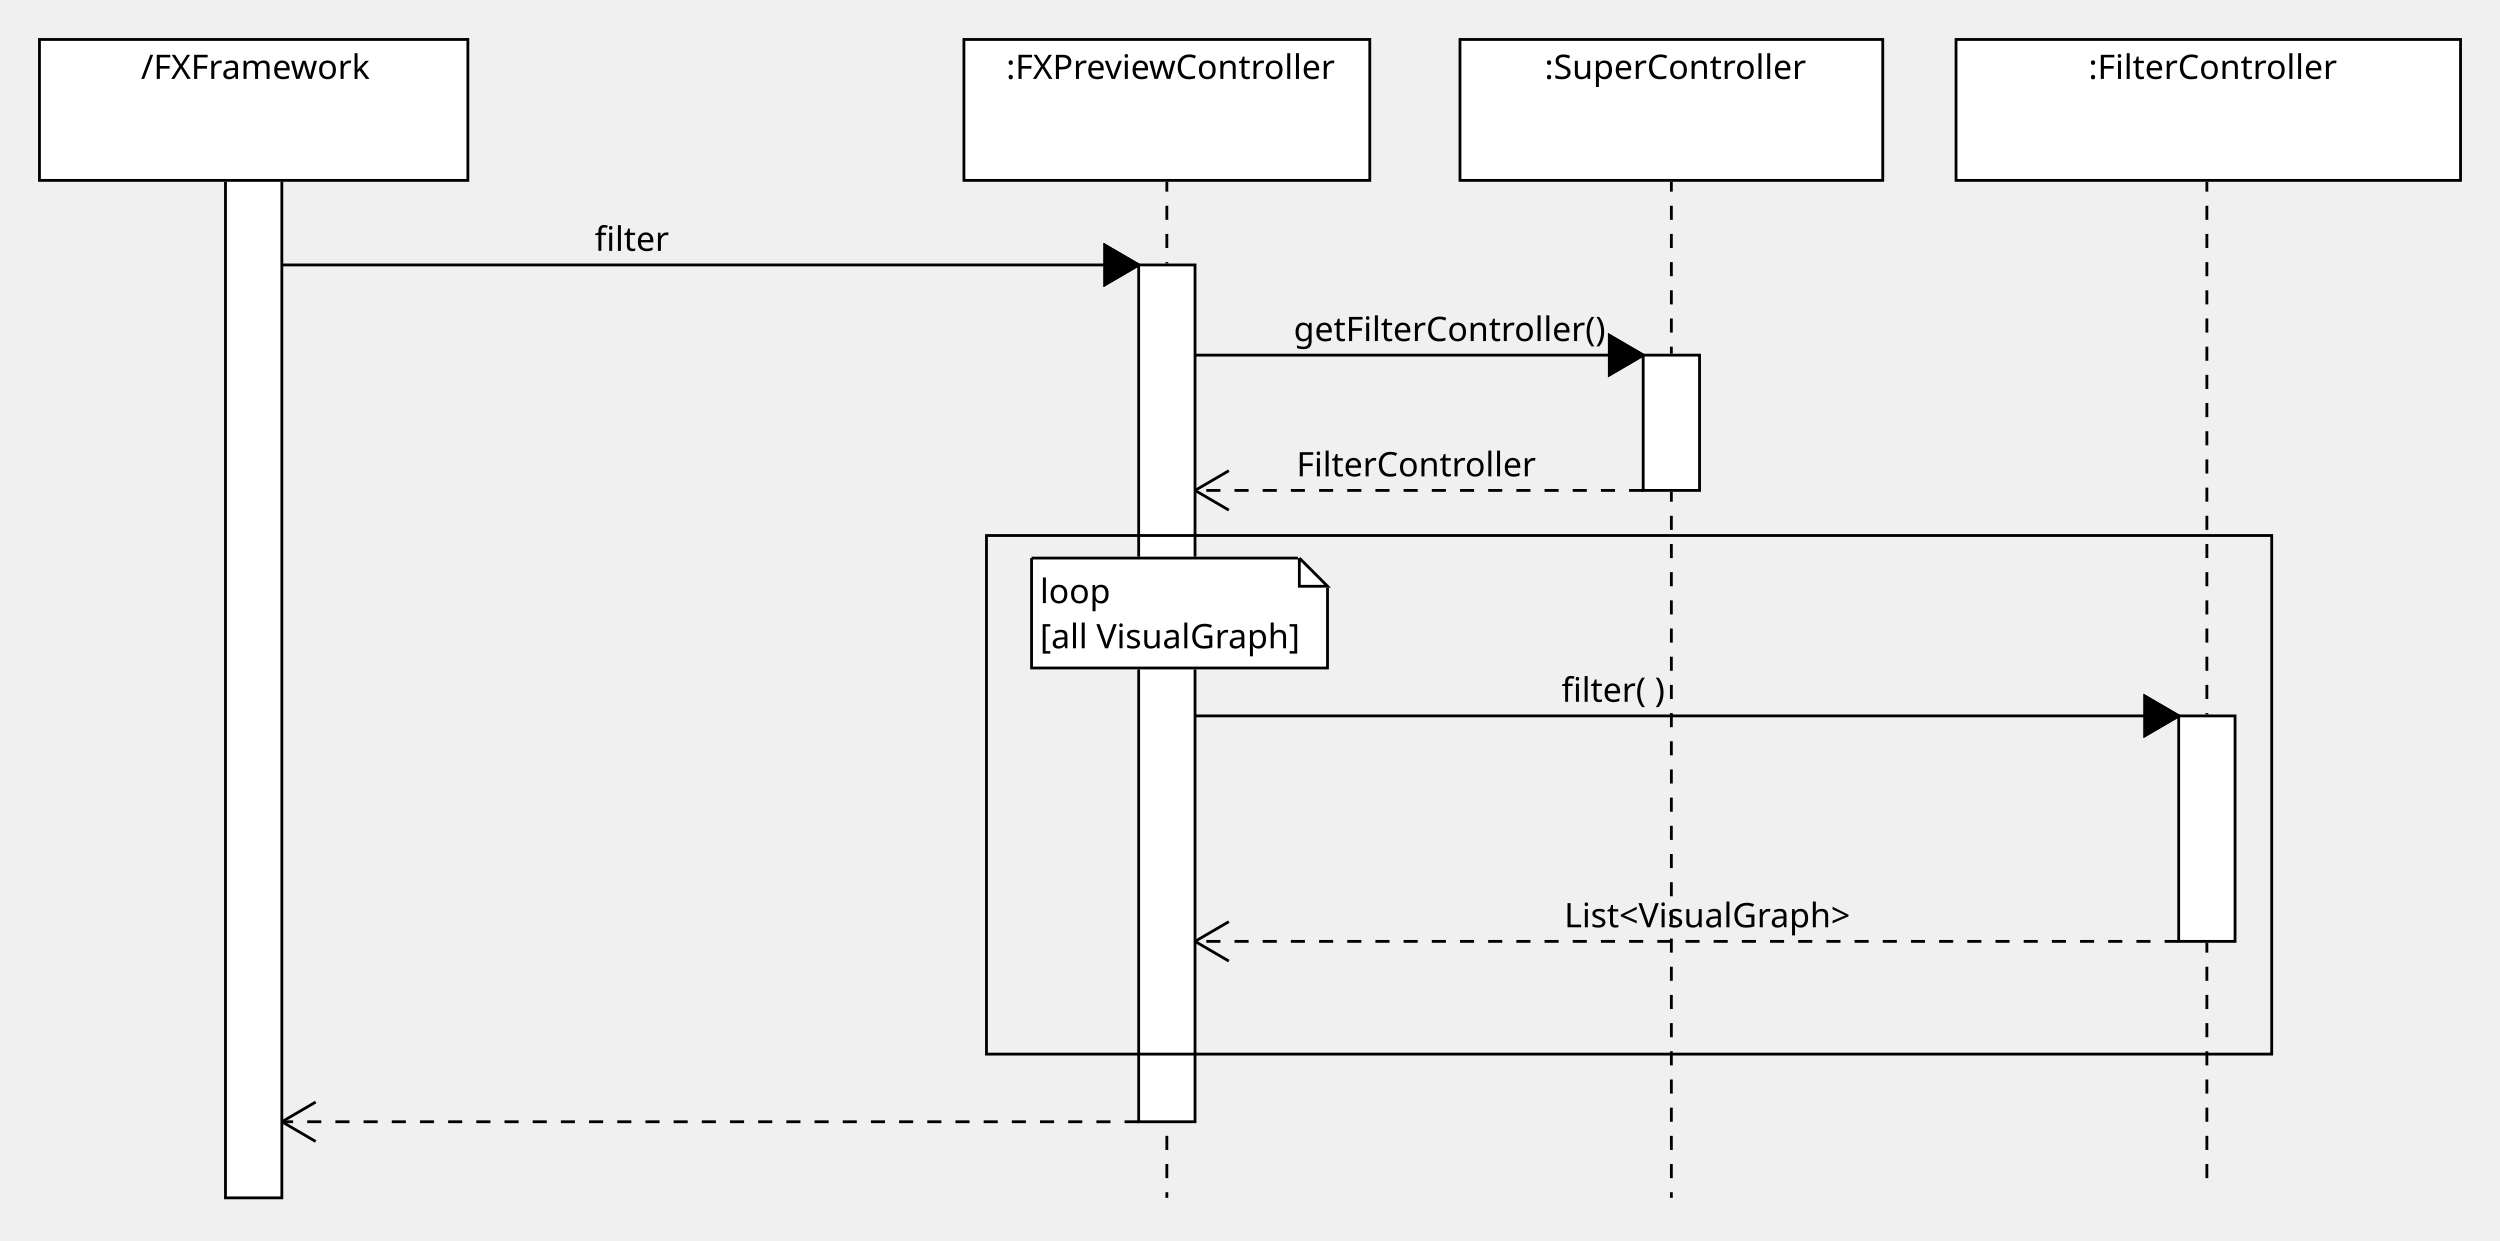
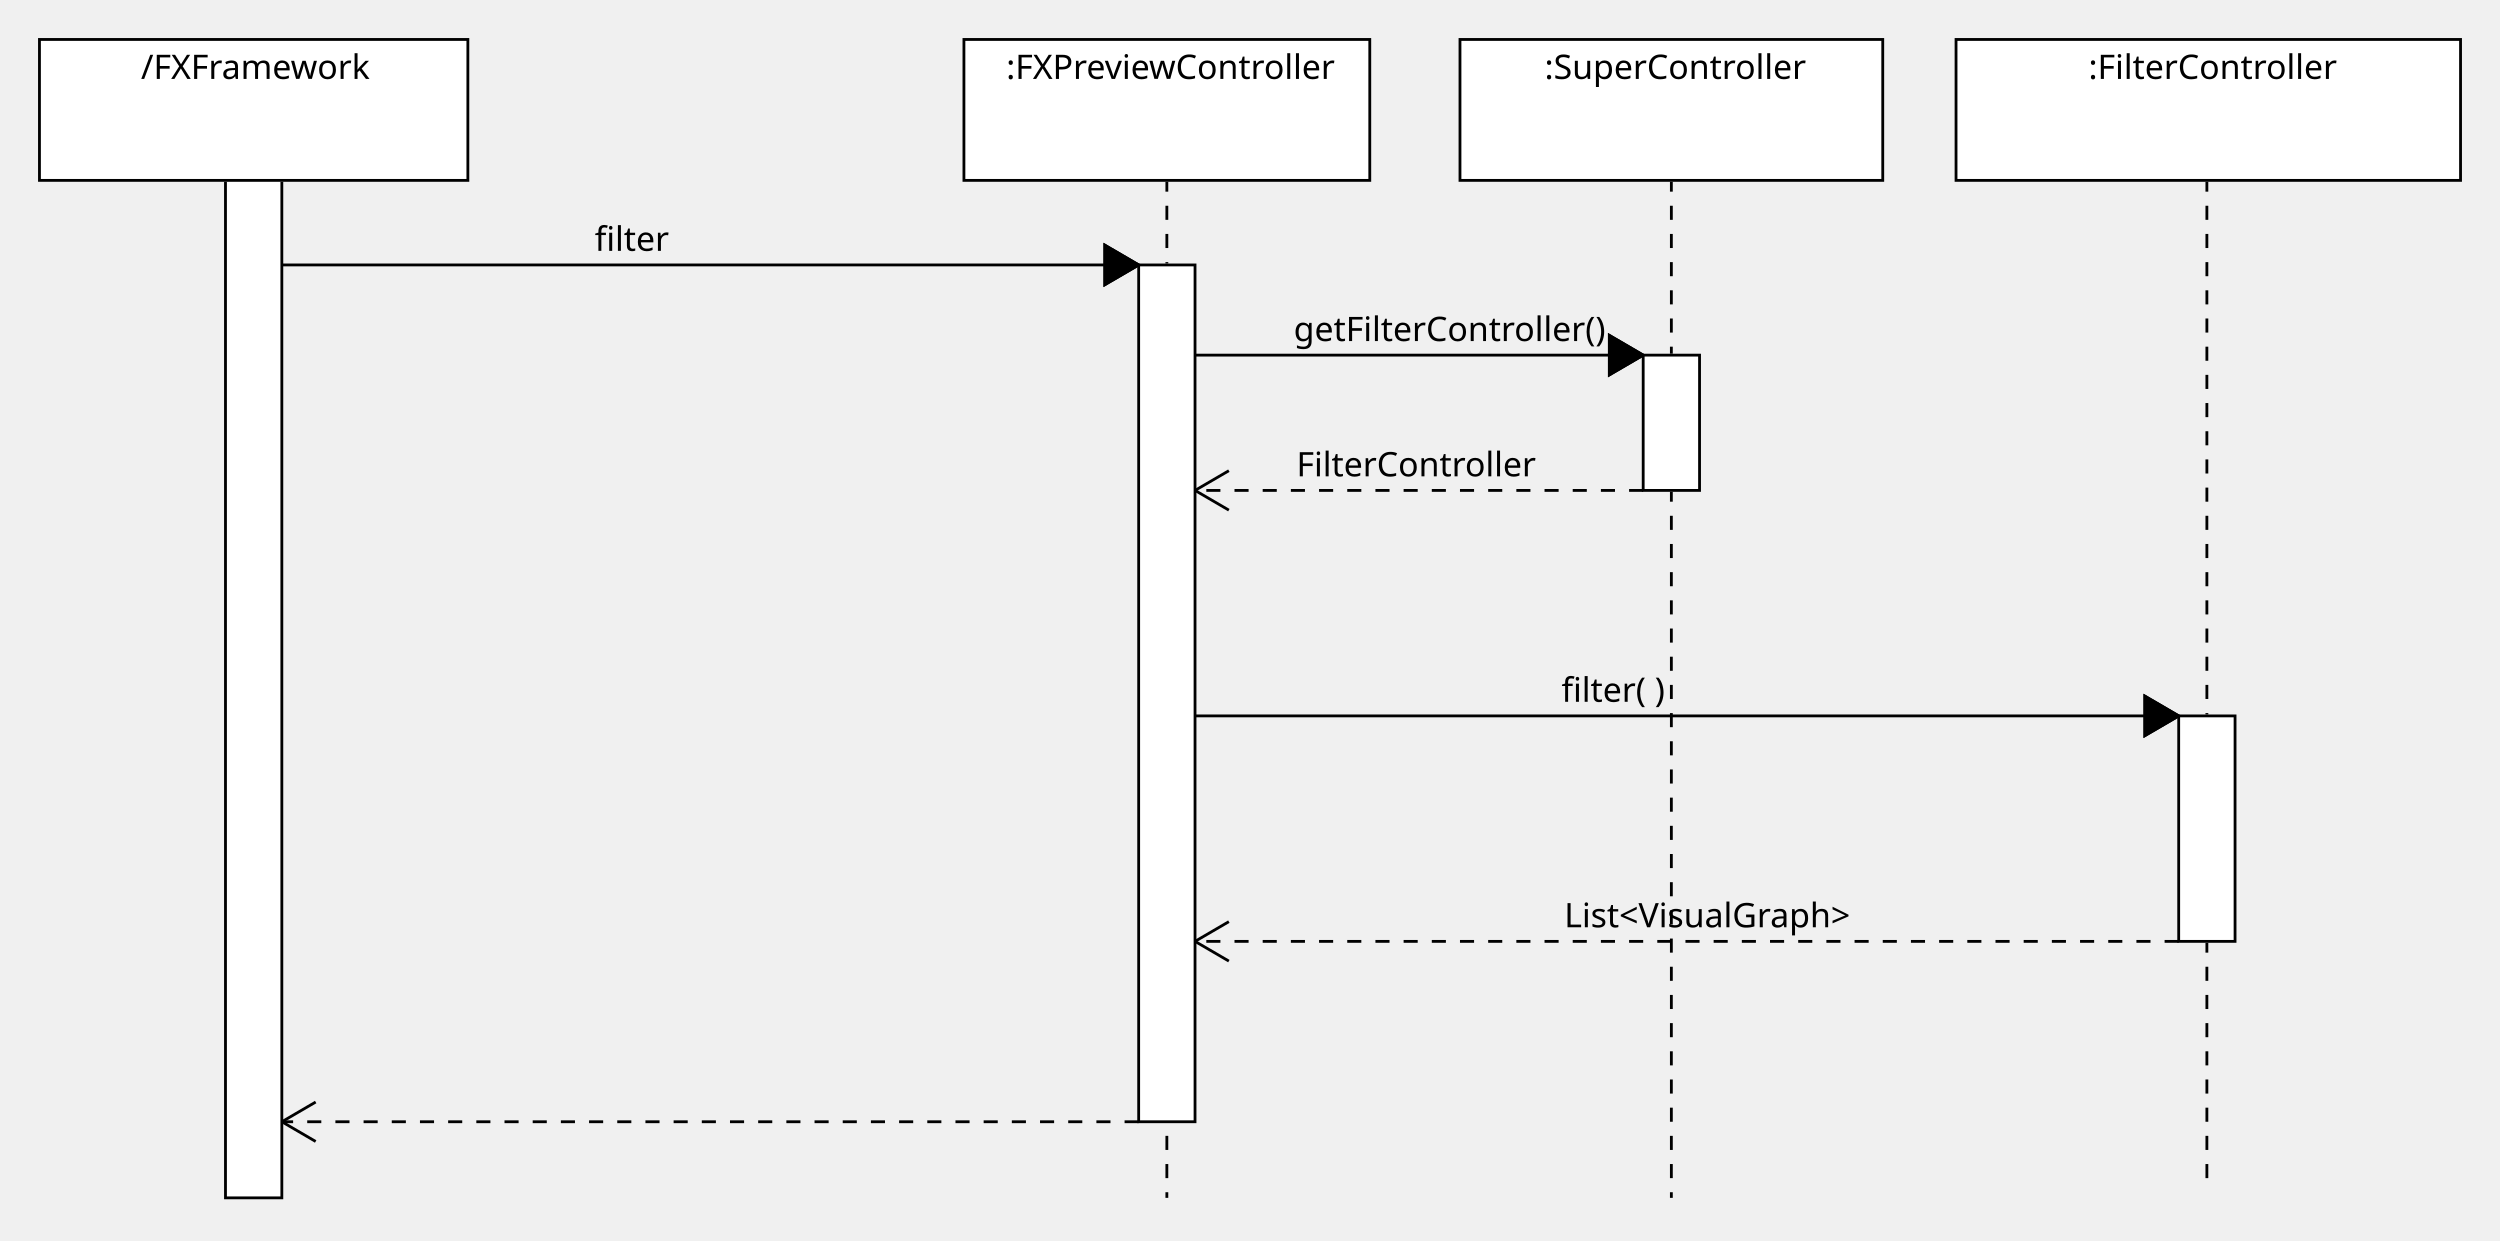
<svg xmlns="http://www.w3.org/2000/svg" height="440" version="1.1" width="887">
  <line fill="#000000" stroke="#000000" stroke-width="1" x1="414" x2="414" y1="63" y2="68" />
  <line fill="#000000" stroke="#000000" stroke-width="1" x1="414" x2="414" y1="73" y2="78" />
  <line fill="#000000" stroke="#000000" stroke-width="1" x1="414" x2="414" y1="83" y2="88" />
  <line fill="#000000" stroke="#000000" stroke-width="1" x1="414" x2="414" y1="93" y2="98" />
  <line fill="#000000" stroke="#000000" stroke-width="1" x1="414" x2="414" y1="103" y2="108" />
  <line fill="#000000" stroke="#000000" stroke-width="1" x1="414" x2="414" y1="113" y2="118" />
  <line fill="#000000" stroke="#000000" stroke-width="1" x1="414" x2="414" y1="123" y2="128" />
  <line fill="#000000" stroke="#000000" stroke-width="1" x1="414" x2="414" y1="133" y2="138" />
  <line fill="#000000" stroke="#000000" stroke-width="1" x1="414" x2="414" y1="143" y2="148" />
  <line fill="#000000" stroke="#000000" stroke-width="1" x1="414" x2="414" y1="153" y2="158" />
  <line fill="#000000" stroke="#000000" stroke-width="1" x1="414" x2="414" y1="163" y2="168" />
  <line fill="#000000" stroke="#000000" stroke-width="1" x1="414" x2="414" y1="173" y2="178" />
  <line fill="#000000" stroke="#000000" stroke-width="1" x1="414" x2="414" y1="183" y2="188" />
  <line fill="#000000" stroke="#000000" stroke-width="1" x1="414" x2="414" y1="193" y2="198" />
  <line fill="#000000" stroke="#000000" stroke-width="1" x1="414" x2="414" y1="203" y2="208" />
  <line fill="#000000" stroke="#000000" stroke-width="1" x1="414" x2="414" y1="213" y2="218" />
  <line fill="#000000" stroke="#000000" stroke-width="1" x1="414" x2="414" y1="223" y2="228" />
  <line fill="#000000" stroke="#000000" stroke-width="1" x1="414" x2="414" y1="233" y2="238" />
  <line fill="#000000" stroke="#000000" stroke-width="1" x1="414" x2="414" y1="243" y2="248" />
  <line fill="#000000" stroke="#000000" stroke-width="1" x1="414" x2="414" y1="253" y2="258" />
  <line fill="#000000" stroke="#000000" stroke-width="1" x1="414" x2="414" y1="263" y2="268" />
  <line fill="#000000" stroke="#000000" stroke-width="1" x1="414" x2="414" y1="273" y2="278" />
  <line fill="#000000" stroke="#000000" stroke-width="1" x1="414" x2="414" y1="283" y2="288" />
  <line fill="#000000" stroke="#000000" stroke-width="1" x1="414" x2="414" y1="293" y2="298" />
  <line fill="#000000" stroke="#000000" stroke-width="1" x1="414" x2="414" y1="303" y2="308" />
  <line fill="#000000" stroke="#000000" stroke-width="1" x1="414" x2="414" y1="313" y2="318" />
  <line fill="#000000" stroke="#000000" stroke-width="1" x1="414" x2="414" y1="323" y2="328" />
  <line fill="#000000" stroke="#000000" stroke-width="1" x1="414" x2="414" y1="333" y2="338" />
  <line fill="#000000" stroke="#000000" stroke-width="1" x1="414" x2="414" y1="343" y2="348" />
  <line fill="#000000" stroke="#000000" stroke-width="1" x1="414" x2="414" y1="353" y2="358" />
  <line fill="#000000" stroke="#000000" stroke-width="1" x1="414" x2="414" y1="363" y2="368" />
  <line fill="#000000" stroke="#000000" stroke-width="1" x1="414" x2="414" y1="373" y2="378" />
  <line fill="#000000" stroke="#000000" stroke-width="1" x1="414" x2="414" y1="383" y2="388" />
  <line fill="#000000" stroke="#000000" stroke-width="1" x1="414" x2="414" y1="393" y2="398" />
  <line fill="#000000" stroke="#000000" stroke-width="1" x1="414" x2="414" y1="403" y2="408" />
  <line fill="#000000" stroke="#000000" stroke-width="1" x1="414" x2="414" y1="413" y2="418" />
  <line fill="#000000" stroke="#000000" stroke-width="1" x1="414" x2="414" y1="423" y2="425" />
  <rect fill="#ffffff" height="304" stroke="#ffffff" stroke-width="1" width="20" x="404" y="94" />
  <rect fill="none" height="304" stroke="#000000" stroke-width="1" width="20" x="404" y="94" />
  <rect fill="#ffffff" height="50" stroke="#ffffff" stroke-width="1" width="144" x="342" y="14" />
  <rect fill="none" height="50" stroke="#000000" stroke-width="1" width="144" x="342" y="14" />
  <text font-family="Dialog" font-size="12" x="357" y="28">
:FXPreviewController</text>
  <line fill="#000000" stroke="#000000" stroke-width="1" x1="593" x2="593" y1="63" y2="68" />
  <line fill="#000000" stroke="#000000" stroke-width="1" x1="593" x2="593" y1="73" y2="78" />
  <line fill="#000000" stroke="#000000" stroke-width="1" x1="593" x2="593" y1="83" y2="88" />
  <line fill="#000000" stroke="#000000" stroke-width="1" x1="593" x2="593" y1="93" y2="98" />
  <line fill="#000000" stroke="#000000" stroke-width="1" x1="593" x2="593" y1="103" y2="108" />
  <line fill="#000000" stroke="#000000" stroke-width="1" x1="593" x2="593" y1="113" y2="118" />
  <line fill="#000000" stroke="#000000" stroke-width="1" x1="593" x2="593" y1="123" y2="128" />
  <line fill="#000000" stroke="#000000" stroke-width="1" x1="593" x2="593" y1="133" y2="138" />
  <line fill="#000000" stroke="#000000" stroke-width="1" x1="593" x2="593" y1="143" y2="148" />
  <line fill="#000000" stroke="#000000" stroke-width="1" x1="593" x2="593" y1="153" y2="158" />
  <line fill="#000000" stroke="#000000" stroke-width="1" x1="593" x2="593" y1="163" y2="168" />
  <line fill="#000000" stroke="#000000" stroke-width="1" x1="593" x2="593" y1="173" y2="178" />
  <line fill="#000000" stroke="#000000" stroke-width="1" x1="593" x2="593" y1="183" y2="188" />
  <line fill="#000000" stroke="#000000" stroke-width="1" x1="593" x2="593" y1="193" y2="198" />
  <line fill="#000000" stroke="#000000" stroke-width="1" x1="593" x2="593" y1="203" y2="208" />
  <line fill="#000000" stroke="#000000" stroke-width="1" x1="593" x2="593" y1="213" y2="218" />
  <line fill="#000000" stroke="#000000" stroke-width="1" x1="593" x2="593" y1="223" y2="228" />
  <line fill="#000000" stroke="#000000" stroke-width="1" x1="593" x2="593" y1="233" y2="238" />
  <line fill="#000000" stroke="#000000" stroke-width="1" x1="593" x2="593" y1="243" y2="248" />
  <line fill="#000000" stroke="#000000" stroke-width="1" x1="593" x2="593" y1="253" y2="258" />
  <line fill="#000000" stroke="#000000" stroke-width="1" x1="593" x2="593" y1="263" y2="268" />
  <line fill="#000000" stroke="#000000" stroke-width="1" x1="593" x2="593" y1="273" y2="278" />
  <line fill="#000000" stroke="#000000" stroke-width="1" x1="593" x2="593" y1="283" y2="288" />
  <line fill="#000000" stroke="#000000" stroke-width="1" x1="593" x2="593" y1="293" y2="298" />
  <line fill="#000000" stroke="#000000" stroke-width="1" x1="593" x2="593" y1="303" y2="308" />
  <line fill="#000000" stroke="#000000" stroke-width="1" x1="593" x2="593" y1="313" y2="318" />
  <line fill="#000000" stroke="#000000" stroke-width="1" x1="593" x2="593" y1="323" y2="328" />
  <line fill="#000000" stroke="#000000" stroke-width="1" x1="593" x2="593" y1="333" y2="338" />
  <line fill="#000000" stroke="#000000" stroke-width="1" x1="593" x2="593" y1="343" y2="348" />
  <line fill="#000000" stroke="#000000" stroke-width="1" x1="593" x2="593" y1="353" y2="358" />
  <line fill="#000000" stroke="#000000" stroke-width="1" x1="593" x2="593" y1="363" y2="368" />
  <line fill="#000000" stroke="#000000" stroke-width="1" x1="593" x2="593" y1="373" y2="378" />
  <line fill="#000000" stroke="#000000" stroke-width="1" x1="593" x2="593" y1="383" y2="388" />
  <line fill="#000000" stroke="#000000" stroke-width="1" x1="593" x2="593" y1="393" y2="398" />
  <line fill="#000000" stroke="#000000" stroke-width="1" x1="593" x2="593" y1="403" y2="408" />
  <line fill="#000000" stroke="#000000" stroke-width="1" x1="593" x2="593" y1="413" y2="418" />
  <line fill="#000000" stroke="#000000" stroke-width="1" x1="593" x2="593" y1="423" y2="425" />
  <rect fill="#ffffff" height="48" stroke="#ffffff" stroke-width="1" width="20" x="583" y="126" />
  <rect fill="none" height="48" stroke="#000000" stroke-width="1" width="20" x="583" y="126" />
  <rect fill="#ffffff" height="50" stroke="#ffffff" stroke-width="1" width="150" x="518" y="14" />
  <rect fill="none" height="50" stroke="#000000" stroke-width="1" width="150" x="518" y="14" />
  <text font-family="Dialog" font-size="12" x="548" y="28">
:SuperController</text>
  <line fill="#000000" stroke="#000000" stroke-width="1" x1="783" x2="783" y1="63" y2="68" />
  <line fill="#000000" stroke="#000000" stroke-width="1" x1="783" x2="783" y1="73" y2="78" />
  <line fill="#000000" stroke="#000000" stroke-width="1" x1="783" x2="783" y1="83" y2="88" />
  <line fill="#000000" stroke="#000000" stroke-width="1" x1="783" x2="783" y1="93" y2="98" />
  <line fill="#000000" stroke="#000000" stroke-width="1" x1="783" x2="783" y1="103" y2="108" />
  <line fill="#000000" stroke="#000000" stroke-width="1" x1="783" x2="783" y1="113" y2="118" />
  <line fill="#000000" stroke="#000000" stroke-width="1" x1="783" x2="783" y1="123" y2="128" />
  <line fill="#000000" stroke="#000000" stroke-width="1" x1="783" x2="783" y1="133" y2="138" />
  <line fill="#000000" stroke="#000000" stroke-width="1" x1="783" x2="783" y1="143" y2="148" />
  <line fill="#000000" stroke="#000000" stroke-width="1" x1="783" x2="783" y1="153" y2="158" />
  <line fill="#000000" stroke="#000000" stroke-width="1" x1="783" x2="783" y1="163" y2="168" />
  <line fill="#000000" stroke="#000000" stroke-width="1" x1="783" x2="783" y1="173" y2="178" />
  <line fill="#000000" stroke="#000000" stroke-width="1" x1="783" x2="783" y1="183" y2="188" />
  <line fill="#000000" stroke="#000000" stroke-width="1" x1="783" x2="783" y1="193" y2="198" />
  <line fill="#000000" stroke="#000000" stroke-width="1" x1="783" x2="783" y1="203" y2="208" />
  <line fill="#000000" stroke="#000000" stroke-width="1" x1="783" x2="783" y1="213" y2="218" />
  <line fill="#000000" stroke="#000000" stroke-width="1" x1="783" x2="783" y1="223" y2="228" />
  <line fill="#000000" stroke="#000000" stroke-width="1" x1="783" x2="783" y1="233" y2="238" />
  <line fill="#000000" stroke="#000000" stroke-width="1" x1="783" x2="783" y1="243" y2="248" />
  <line fill="#000000" stroke="#000000" stroke-width="1" x1="783" x2="783" y1="253" y2="258" />
  <line fill="#000000" stroke="#000000" stroke-width="1" x1="783" x2="783" y1="263" y2="268" />
  <line fill="#000000" stroke="#000000" stroke-width="1" x1="783" x2="783" y1="273" y2="278" />
  <line fill="#000000" stroke="#000000" stroke-width="1" x1="783" x2="783" y1="283" y2="288" />
  <line fill="#000000" stroke="#000000" stroke-width="1" x1="783" x2="783" y1="293" y2="298" />
  <line fill="#000000" stroke="#000000" stroke-width="1" x1="783" x2="783" y1="303" y2="308" />
  <line fill="#000000" stroke="#000000" stroke-width="1" x1="783" x2="783" y1="313" y2="318" />
  <line fill="#000000" stroke="#000000" stroke-width="1" x1="783" x2="783" y1="323" y2="328" />
  <line fill="#000000" stroke="#000000" stroke-width="1" x1="783" x2="783" y1="333" y2="338" />
  <line fill="#000000" stroke="#000000" stroke-width="1" x1="783" x2="783" y1="343" y2="348" />
  <line fill="#000000" stroke="#000000" stroke-width="1" x1="783" x2="783" y1="353" y2="358" />
  <line fill="#000000" stroke="#000000" stroke-width="1" x1="783" x2="783" y1="363" y2="368" />
  <line fill="#000000" stroke="#000000" stroke-width="1" x1="783" x2="783" y1="373" y2="378" />
  <line fill="#000000" stroke="#000000" stroke-width="1" x1="783" x2="783" y1="383" y2="388" />
  <line fill="#000000" stroke="#000000" stroke-width="1" x1="783" x2="783" y1="393" y2="398" />
  <line fill="#000000" stroke="#000000" stroke-width="1" x1="783" x2="783" y1="403" y2="408" />
  <line fill="#000000" stroke="#000000" stroke-width="1" x1="783" x2="783" y1="413" y2="418" />
  <rect fill="#ffffff" height="80" stroke="#ffffff" stroke-width="1" width="20" x="773" y="254" />
  <rect fill="none" height="80" stroke="#000000" stroke-width="1" width="20" x="773" y="254" />
  <rect fill="#ffffff" height="50" stroke="#ffffff" stroke-width="1" width="179" x="694" y="14" />
  <rect fill="none" height="50" stroke="#000000" stroke-width="1" width="179" x="694" y="14" />
  <text font-family="Dialog" font-size="12" x="741" y="28">
:FilterController</text>
  <line fill="#000000" stroke="#000000" stroke-width="1" x1="90" x2="90" y1="63" y2="68" />
  <line fill="#000000" stroke="#000000" stroke-width="1" x1="90" x2="90" y1="73" y2="78" />
  <line fill="#000000" stroke="#000000" stroke-width="1" x1="90" x2="90" y1="83" y2="88" />
  <line fill="#000000" stroke="#000000" stroke-width="1" x1="90" x2="90" y1="93" y2="98" />
  <line fill="#000000" stroke="#000000" stroke-width="1" x1="90" x2="90" y1="103" y2="108" />
  <line fill="#000000" stroke="#000000" stroke-width="1" x1="90" x2="90" y1="113" y2="118" />
  <line fill="#000000" stroke="#000000" stroke-width="1" x1="90" x2="90" y1="123" y2="128" />
  <line fill="#000000" stroke="#000000" stroke-width="1" x1="90" x2="90" y1="133" y2="138" />
  <line fill="#000000" stroke="#000000" stroke-width="1" x1="90" x2="90" y1="143" y2="148" />
  <line fill="#000000" stroke="#000000" stroke-width="1" x1="90" x2="90" y1="153" y2="158" />
  <line fill="#000000" stroke="#000000" stroke-width="1" x1="90" x2="90" y1="163" y2="168" />
  <line fill="#000000" stroke="#000000" stroke-width="1" x1="90" x2="90" y1="173" y2="178" />
  <line fill="#000000" stroke="#000000" stroke-width="1" x1="90" x2="90" y1="183" y2="188" />
  <line fill="#000000" stroke="#000000" stroke-width="1" x1="90" x2="90" y1="193" y2="198" />
  <line fill="#000000" stroke="#000000" stroke-width="1" x1="90" x2="90" y1="203" y2="208" />
  <line fill="#000000" stroke="#000000" stroke-width="1" x1="90" x2="90" y1="213" y2="218" />
  <line fill="#000000" stroke="#000000" stroke-width="1" x1="90" x2="90" y1="223" y2="228" />
  <line fill="#000000" stroke="#000000" stroke-width="1" x1="90" x2="90" y1="233" y2="238" />
  <line fill="#000000" stroke="#000000" stroke-width="1" x1="90" x2="90" y1="243" y2="248" />
  <line fill="#000000" stroke="#000000" stroke-width="1" x1="90" x2="90" y1="253" y2="258" />
  <line fill="#000000" stroke="#000000" stroke-width="1" x1="90" x2="90" y1="263" y2="268" />
  <line fill="#000000" stroke="#000000" stroke-width="1" x1="90" x2="90" y1="273" y2="278" />
  <line fill="#000000" stroke="#000000" stroke-width="1" x1="90" x2="90" y1="283" y2="288" />
  <line fill="#000000" stroke="#000000" stroke-width="1" x1="90" x2="90" y1="293" y2="298" />
  <line fill="#000000" stroke="#000000" stroke-width="1" x1="90" x2="90" y1="303" y2="308" />
  <line fill="#000000" stroke="#000000" stroke-width="1" x1="90" x2="90" y1="313" y2="318" />
  <line fill="#000000" stroke="#000000" stroke-width="1" x1="90" x2="90" y1="323" y2="328" />
  <line fill="#000000" stroke="#000000" stroke-width="1" x1="90" x2="90" y1="333" y2="338" />
  <line fill="#000000" stroke="#000000" stroke-width="1" x1="90" x2="90" y1="343" y2="348" />
  <line fill="#000000" stroke="#000000" stroke-width="1" x1="90" x2="90" y1="353" y2="358" />
  <line fill="#000000" stroke="#000000" stroke-width="1" x1="90" x2="90" y1="363" y2="368" />
  <line fill="#000000" stroke="#000000" stroke-width="1" x1="90" x2="90" y1="373" y2="378" />
  <line fill="#000000" stroke="#000000" stroke-width="1" x1="90" x2="90" y1="383" y2="388" />
  <line fill="#000000" stroke="#000000" stroke-width="1" x1="90" x2="90" y1="393" y2="398" />
  <line fill="#000000" stroke="#000000" stroke-width="1" x1="90" x2="90" y1="403" y2="408" />
  <line fill="#000000" stroke="#000000" stroke-width="1" x1="90" x2="90" y1="413" y2="418" />
  <line fill="#000000" stroke="#000000" stroke-width="1" x1="90" x2="90" y1="423" y2="425" />
  <rect fill="#ffffff" height="362" stroke="#ffffff" stroke-width="1" width="20" x="80" y="63" />
  <rect fill="none" height="362" stroke="#000000" stroke-width="1" width="20" x="80" y="63" />
  <rect fill="#ffffff" height="50" stroke="#ffffff" stroke-width="1" width="152" x="14" y="14" />
  <rect fill="none" height="50" stroke="#000000" stroke-width="1" width="152" x="14" y="14" />
  <text font-family="Dialog" font-size="12" x="50" y="28">
/FXFramework</text>
  <polyline fill="none" points="100,94 404,94" stroke="#000000" stroke-width="1" />
  <polygon fill="#000000" points="404,94 392,101 392,87" stroke="#000000" stroke-width="1" />
  <polygon fill="none" points="404,94 392,101 392,87" stroke="#000000" stroke-width="1" />
  <text font-family="Dialog" font-size="12" x="211" y="89">
filter</text>
  <polyline fill="none" points="424,254 773,254" stroke="#000000" stroke-width="1" />
  <polygon fill="#000000" points="773,254 761,261 761,247" stroke="#000000" stroke-width="1" />
  <polygon fill="none" points="773,254 761,261 761,247" stroke="#000000" stroke-width="1" />
  <text font-family="Dialog" font-size="12" x="554" y="249">
filter( )</text>
-   <rect fill="none" height="184" stroke="#000000" stroke-width="1" width="456" x="350" y="190" />
-   <polygon fill="#ffffff" points="366,198 461,198 471,208 471,237 366,237 366,198" stroke="#ffffff" stroke-width="1" />
-   <polyline fill="none" points="366,198 461,198 471,208 471,237 366,237 366,198" stroke="#000000" stroke-width="1" />
-   <polygon fill="#ffffff" points="461,198 471,208 461,208 461,198" stroke="#ffffff" stroke-width="1" />
-   <polyline fill="none" points="461,198 471,208 461,208 461,198" stroke="#000000" stroke-width="1" />
-   <text font-family="Dialog" font-size="12" x="369" y="214">
- loop</text>
-   <text font-family="Dialog" font-size="12" x="369" y="230">
- [all VisualGraph]</text>
  <line fill="#000000" stroke="#000000" stroke-width="1" x1="773" x2="768" y1="334" y2="334" />
  <line fill="#000000" stroke="#000000" stroke-width="1" x1="763" x2="758" y1="334" y2="334" />
  <line fill="#000000" stroke="#000000" stroke-width="1" x1="753" x2="748" y1="334" y2="334" />
  <line fill="#000000" stroke="#000000" stroke-width="1" x1="743" x2="738" y1="334" y2="334" />
  <line fill="#000000" stroke="#000000" stroke-width="1" x1="733" x2="728" y1="334" y2="334" />
  <line fill="#000000" stroke="#000000" stroke-width="1" x1="723" x2="718" y1="334" y2="334" />
  <line fill="#000000" stroke="#000000" stroke-width="1" x1="713" x2="708" y1="334" y2="334" />
  <line fill="#000000" stroke="#000000" stroke-width="1" x1="703" x2="698" y1="334" y2="334" />
  <line fill="#000000" stroke="#000000" stroke-width="1" x1="693" x2="688" y1="334" y2="334" />
  <line fill="#000000" stroke="#000000" stroke-width="1" x1="683" x2="678" y1="334" y2="334" />
  <line fill="#000000" stroke="#000000" stroke-width="1" x1="673" x2="668" y1="334" y2="334" />
  <line fill="#000000" stroke="#000000" stroke-width="1" x1="663" x2="658" y1="334" y2="334" />
  <line fill="#000000" stroke="#000000" stroke-width="1" x1="653" x2="648" y1="334" y2="334" />
  <line fill="#000000" stroke="#000000" stroke-width="1" x1="643" x2="638" y1="334" y2="334" />
  <line fill="#000000" stroke="#000000" stroke-width="1" x1="633" x2="628" y1="334" y2="334" />
  <line fill="#000000" stroke="#000000" stroke-width="1" x1="623" x2="618" y1="334" y2="334" />
  <line fill="#000000" stroke="#000000" stroke-width="1" x1="613" x2="608" y1="334" y2="334" />
  <line fill="#000000" stroke="#000000" stroke-width="1" x1="603" x2="598" y1="334" y2="334" />
  <line fill="#000000" stroke="#000000" stroke-width="1" x1="593" x2="588" y1="334" y2="334" />
  <line fill="#000000" stroke="#000000" stroke-width="1" x1="583" x2="578" y1="334" y2="334" />
  <line fill="#000000" stroke="#000000" stroke-width="1" x1="573" x2="568" y1="334" y2="334" />
  <line fill="#000000" stroke="#000000" stroke-width="1" x1="563" x2="558" y1="334" y2="334" />
  <line fill="#000000" stroke="#000000" stroke-width="1" x1="553" x2="548" y1="334" y2="334" />
  <line fill="#000000" stroke="#000000" stroke-width="1" x1="543" x2="538" y1="334" y2="334" />
  <line fill="#000000" stroke="#000000" stroke-width="1" x1="533" x2="528" y1="334" y2="334" />
  <line fill="#000000" stroke="#000000" stroke-width="1" x1="523" x2="518" y1="334" y2="334" />
  <line fill="#000000" stroke="#000000" stroke-width="1" x1="513" x2="508" y1="334" y2="334" />
  <line fill="#000000" stroke="#000000" stroke-width="1" x1="503" x2="498" y1="334" y2="334" />
  <line fill="#000000" stroke="#000000" stroke-width="1" x1="493" x2="488" y1="334" y2="334" />
  <line fill="#000000" stroke="#000000" stroke-width="1" x1="483" x2="478" y1="334" y2="334" />
  <line fill="#000000" stroke="#000000" stroke-width="1" x1="473" x2="468" y1="334" y2="334" />
  <line fill="#000000" stroke="#000000" stroke-width="1" x1="463" x2="458" y1="334" y2="334" />
  <line fill="#000000" stroke="#000000" stroke-width="1" x1="453" x2="448" y1="334" y2="334" />
  <line fill="#000000" stroke="#000000" stroke-width="1" x1="443" x2="438" y1="334" y2="334" />
  <line fill="#000000" stroke="#000000" stroke-width="1" x1="433" x2="428" y1="334" y2="334" />
  <line fill="#000000" stroke="#000000" stroke-width="1" x1="436" x2="424" y1="327" y2="334" />
  <line fill="#000000" stroke="#000000" stroke-width="1" x1="436" x2="424" y1="341" y2="334" />
  <text font-family="Dialog" font-size="12" x="555" y="329">
List&lt;VisualGraph&gt;</text>
  <line fill="#000000" stroke="#000000" stroke-width="1" x1="404" x2="399" y1="398" y2="398" />
  <line fill="#000000" stroke="#000000" stroke-width="1" x1="394" x2="389" y1="398" y2="398" />
  <line fill="#000000" stroke="#000000" stroke-width="1" x1="384" x2="379" y1="398" y2="398" />
  <line fill="#000000" stroke="#000000" stroke-width="1" x1="374" x2="369" y1="398" y2="398" />
  <line fill="#000000" stroke="#000000" stroke-width="1" x1="364" x2="359" y1="398" y2="398" />
  <line fill="#000000" stroke="#000000" stroke-width="1" x1="354" x2="349" y1="398" y2="398" />
  <line fill="#000000" stroke="#000000" stroke-width="1" x1="344" x2="339" y1="398" y2="398" />
  <line fill="#000000" stroke="#000000" stroke-width="1" x1="334" x2="329" y1="398" y2="398" />
  <line fill="#000000" stroke="#000000" stroke-width="1" x1="324" x2="319" y1="398" y2="398" />
  <line fill="#000000" stroke="#000000" stroke-width="1" x1="314" x2="309" y1="398" y2="398" />
  <line fill="#000000" stroke="#000000" stroke-width="1" x1="304" x2="299" y1="398" y2="398" />
  <line fill="#000000" stroke="#000000" stroke-width="1" x1="294" x2="289" y1="398" y2="398" />
  <line fill="#000000" stroke="#000000" stroke-width="1" x1="284" x2="279" y1="398" y2="398" />
  <line fill="#000000" stroke="#000000" stroke-width="1" x1="274" x2="269" y1="398" y2="398" />
  <line fill="#000000" stroke="#000000" stroke-width="1" x1="264" x2="259" y1="398" y2="398" />
  <line fill="#000000" stroke="#000000" stroke-width="1" x1="254" x2="249" y1="398" y2="398" />
  <line fill="#000000" stroke="#000000" stroke-width="1" x1="244" x2="239" y1="398" y2="398" />
  <line fill="#000000" stroke="#000000" stroke-width="1" x1="234" x2="229" y1="398" y2="398" />
  <line fill="#000000" stroke="#000000" stroke-width="1" x1="224" x2="219" y1="398" y2="398" />
  <line fill="#000000" stroke="#000000" stroke-width="1" x1="214" x2="209" y1="398" y2="398" />
  <line fill="#000000" stroke="#000000" stroke-width="1" x1="204" x2="199" y1="398" y2="398" />
  <line fill="#000000" stroke="#000000" stroke-width="1" x1="194" x2="189" y1="398" y2="398" />
  <line fill="#000000" stroke="#000000" stroke-width="1" x1="184" x2="179" y1="398" y2="398" />
  <line fill="#000000" stroke="#000000" stroke-width="1" x1="174" x2="169" y1="398" y2="398" />
  <line fill="#000000" stroke="#000000" stroke-width="1" x1="164" x2="159" y1="398" y2="398" />
  <line fill="#000000" stroke="#000000" stroke-width="1" x1="154" x2="149" y1="398" y2="398" />
  <line fill="#000000" stroke="#000000" stroke-width="1" x1="144" x2="139" y1="398" y2="398" />
  <line fill="#000000" stroke="#000000" stroke-width="1" x1="134" x2="129" y1="398" y2="398" />
  <line fill="#000000" stroke="#000000" stroke-width="1" x1="124" x2="119" y1="398" y2="398" />
  <line fill="#000000" stroke="#000000" stroke-width="1" x1="114" x2="109" y1="398" y2="398" />
  <line fill="#000000" stroke="#000000" stroke-width="1" x1="104" x2="100" y1="398" y2="398" />
  <line fill="#000000" stroke="#000000" stroke-width="1" x1="112" x2="100" y1="391" y2="398" />
  <line fill="#000000" stroke="#000000" stroke-width="1" x1="112" x2="100" y1="405" y2="398" />
  <polyline fill="none" points="424,126 583,126" stroke="#000000" stroke-width="1" />
  <polygon fill="#000000" points="583,126 571,133 571,119" stroke="#000000" stroke-width="1" />
  <polygon fill="none" points="583,126 571,133 571,119" stroke="#000000" stroke-width="1" />
  <text font-family="Dialog" font-size="12" x="459" y="121">
getFilterController()</text>
  <line fill="#000000" stroke="#000000" stroke-width="1" x1="583" x2="578" y1="174" y2="174" />
  <line fill="#000000" stroke="#000000" stroke-width="1" x1="573" x2="568" y1="174" y2="174" />
  <line fill="#000000" stroke="#000000" stroke-width="1" x1="563" x2="558" y1="174" y2="174" />
  <line fill="#000000" stroke="#000000" stroke-width="1" x1="553" x2="548" y1="174" y2="174" />
  <line fill="#000000" stroke="#000000" stroke-width="1" x1="543" x2="538" y1="174" y2="174" />
  <line fill="#000000" stroke="#000000" stroke-width="1" x1="533" x2="528" y1="174" y2="174" />
  <line fill="#000000" stroke="#000000" stroke-width="1" x1="523" x2="518" y1="174" y2="174" />
  <line fill="#000000" stroke="#000000" stroke-width="1" x1="513" x2="508" y1="174" y2="174" />
  <line fill="#000000" stroke="#000000" stroke-width="1" x1="503" x2="498" y1="174" y2="174" />
  <line fill="#000000" stroke="#000000" stroke-width="1" x1="493" x2="488" y1="174" y2="174" />
  <line fill="#000000" stroke="#000000" stroke-width="1" x1="483" x2="478" y1="174" y2="174" />
  <line fill="#000000" stroke="#000000" stroke-width="1" x1="473" x2="468" y1="174" y2="174" />
  <line fill="#000000" stroke="#000000" stroke-width="1" x1="463" x2="458" y1="174" y2="174" />
  <line fill="#000000" stroke="#000000" stroke-width="1" x1="453" x2="448" y1="174" y2="174" />
  <line fill="#000000" stroke="#000000" stroke-width="1" x1="443" x2="438" y1="174" y2="174" />
  <line fill="#000000" stroke="#000000" stroke-width="1" x1="433" x2="428" y1="174" y2="174" />
  <line fill="#000000" stroke="#000000" stroke-width="1" x1="436" x2="424" y1="167" y2="174" />
  <line fill="#000000" stroke="#000000" stroke-width="1" x1="436" x2="424" y1="181" y2="174" />
  <text font-family="Dialog" font-size="12" x="460" y="169">
FilterController</text>
</svg>
